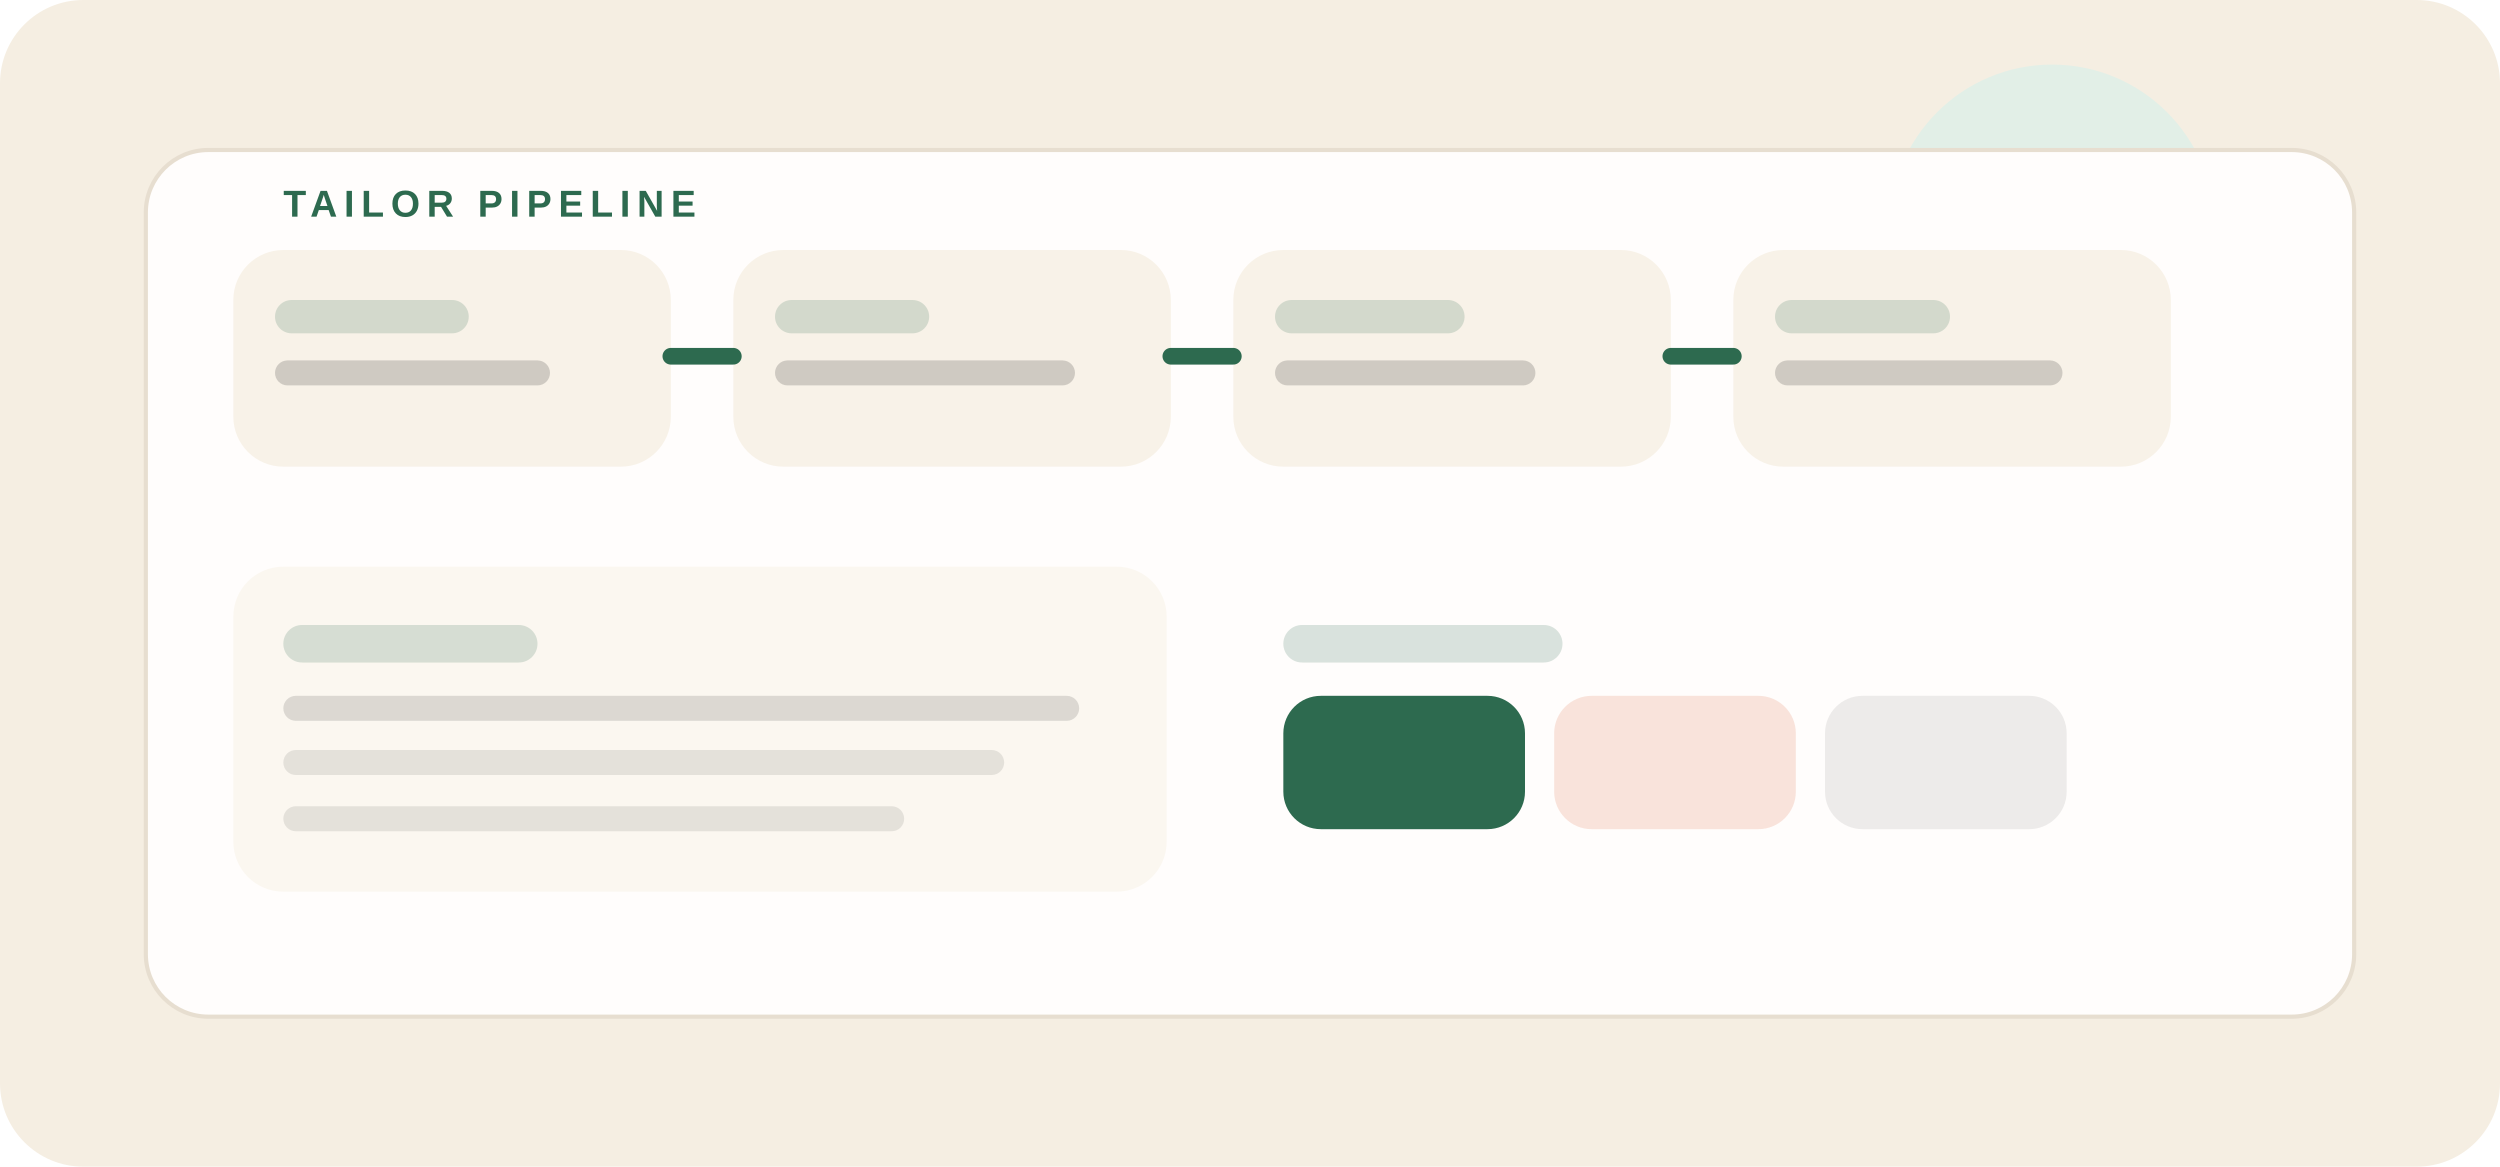
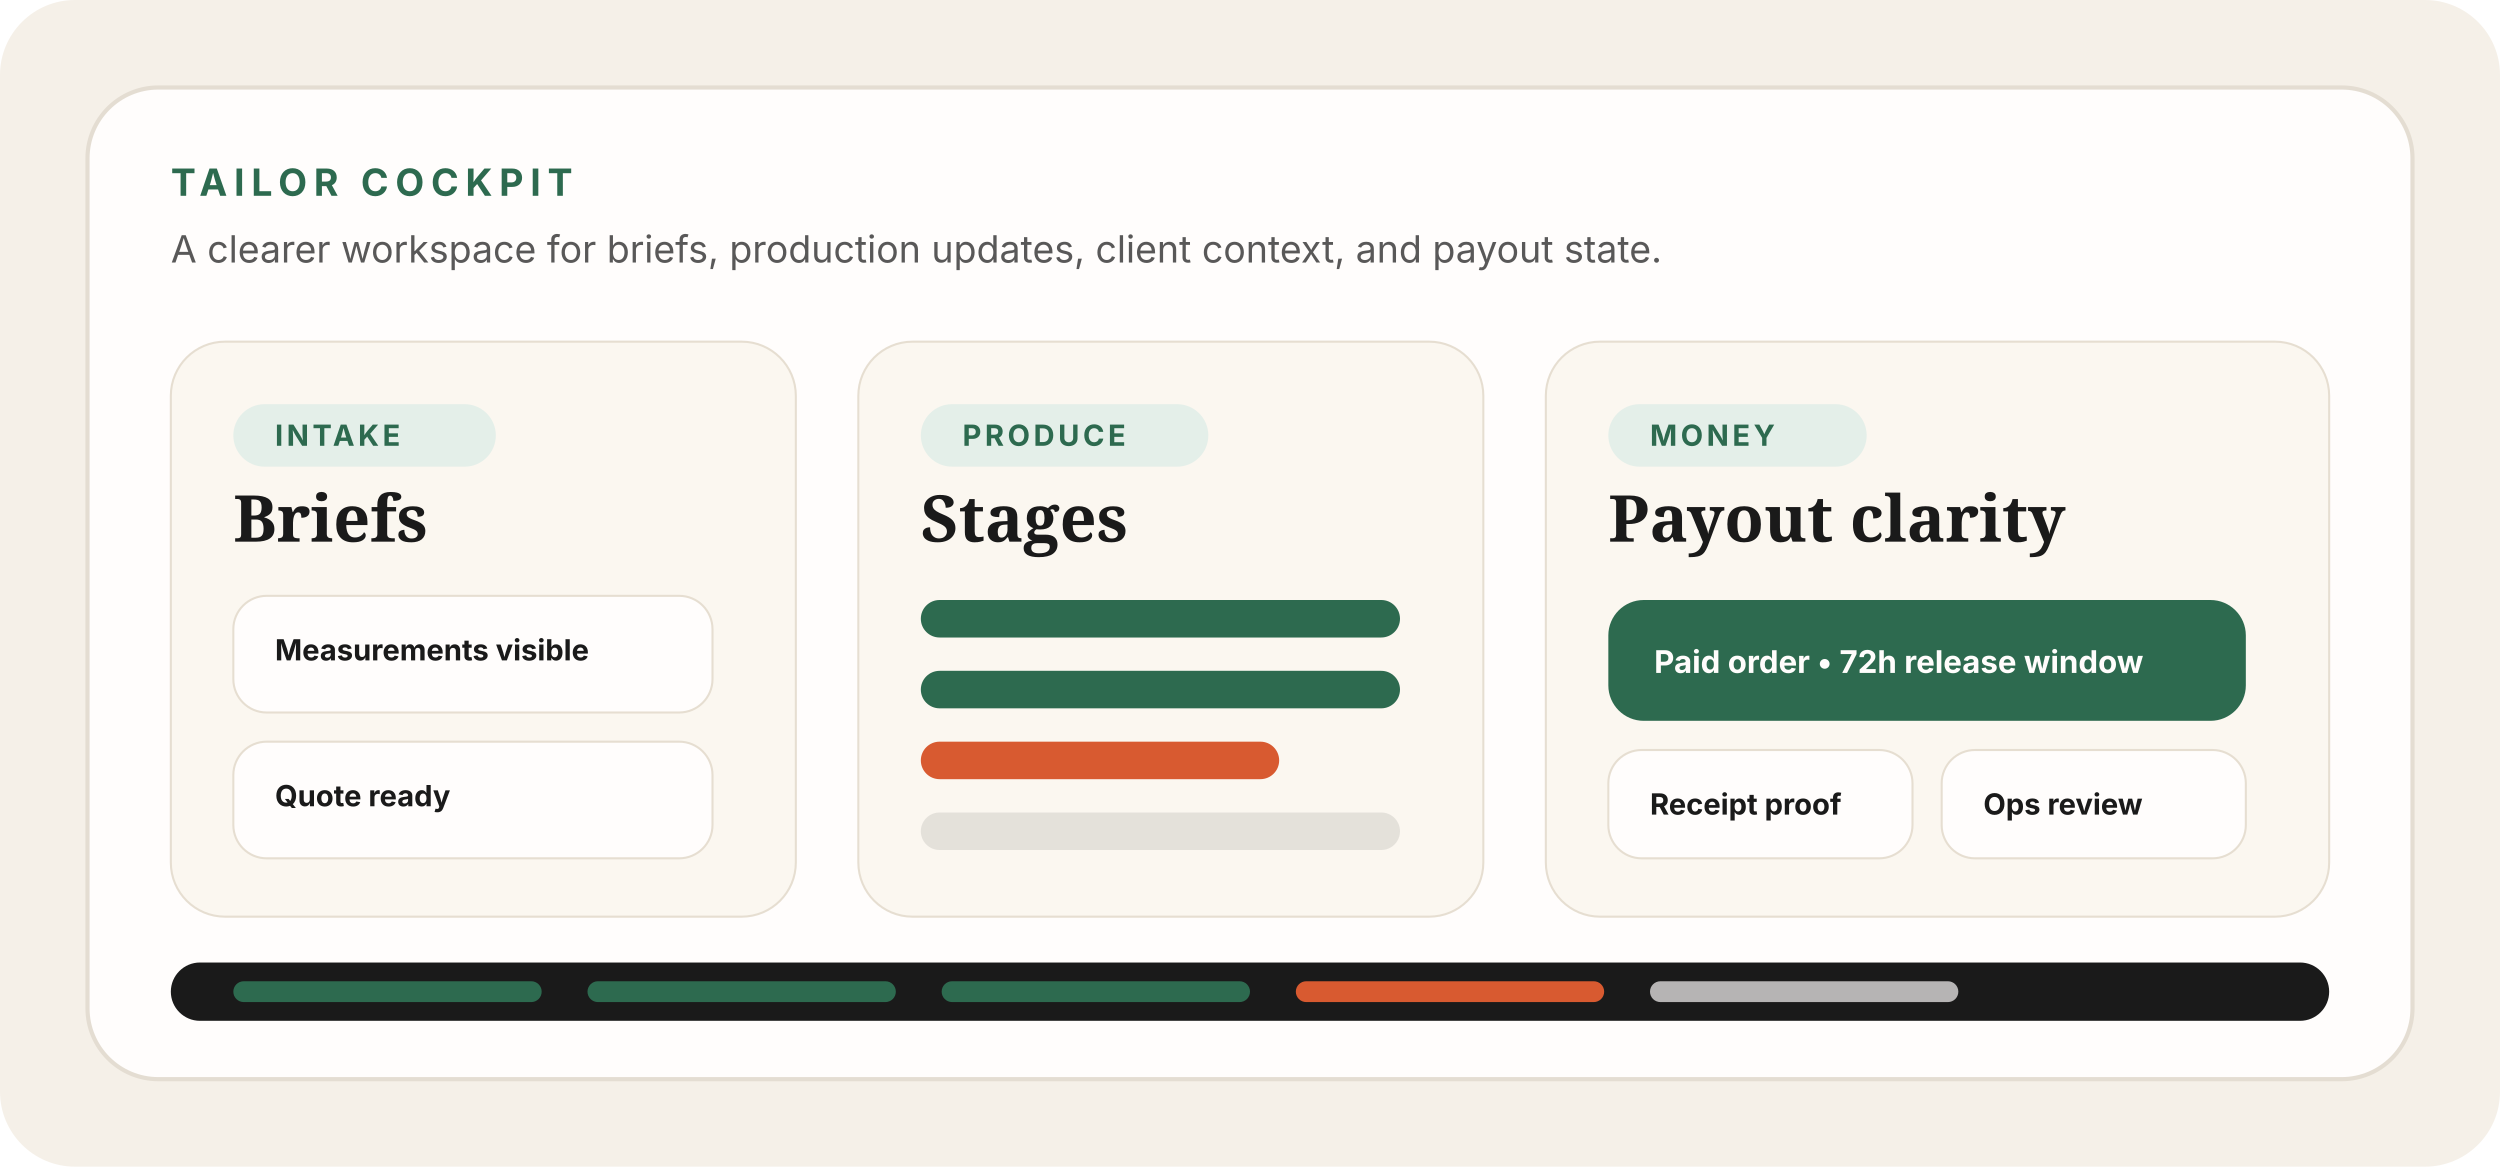
<svg xmlns="http://www.w3.org/2000/svg" width="1200" height="560" viewBox="0 0 1200 560" fill="none">
-   <rect width="1200" height="560" rx="40" fill="#F5EEE2" />
-   <circle cx="985" cy="109" r="78" fill="#E2EFE7" />
-   <circle cx="1047" cy="168" r="46" fill="#D7E6DA" />
-   <rect x="70" y="72" width="1060" height="416" rx="30" fill="#FFFDFC" stroke="#E7DED0" stroke-width="2" />
-   <rect x="112" y="120" width="210" height="104" rx="24" fill="#F8F2E8" />
-   <rect x="352" y="120" width="210" height="104" rx="24" fill="#F8F2E8" />
-   <rect x="592" y="120" width="210" height="104" rx="24" fill="#F8F2E8" />
-   <rect x="832" y="120" width="210" height="104" rx="24" fill="#F8F2E8" />
-   <rect x="132" y="144" width="93" height="16" rx="8" fill="#2D6A4F" fill-opacity="0.18" />
-   <rect x="132" y="173" width="132" height="12" rx="6" fill="#1A1A1A" fill-opacity="0.18" />
-   <rect x="372" y="144" width="74" height="16" rx="8" fill="#2D6A4F" fill-opacity="0.18" />
-   <rect x="372" y="173" width="144" height="12" rx="6" fill="#1A1A1A" fill-opacity="0.18" />
-   <rect x="612" y="144" width="91" height="16" rx="8" fill="#2D6A4F" fill-opacity="0.18" />
-   <rect x="612" y="173" width="125" height="12" rx="6" fill="#1A1A1A" fill-opacity="0.18" />
-   <rect x="852" y="144" width="84" height="16" rx="8" fill="#2D6A4F" fill-opacity="0.18" />
-   <rect x="852" y="173" width="138" height="12" rx="6" fill="#1A1A1A" fill-opacity="0.18" />
-   <path d="M322 171H352" stroke="#2D6A4F" stroke-width="8" stroke-linecap="round" />
-   <path d="M562 171H592" stroke="#2D6A4F" stroke-width="8" stroke-linecap="round" />
-   <path d="M802 171H832" stroke="#2D6A4F" stroke-width="8" stroke-linecap="round" />
-   <rect x="112" y="272" width="448" height="156" rx="24" fill="#FBF7F0" />
-   <rect x="592" y="272" width="450" height="156" rx="24" fill="#FFFDFC" />
-   <rect x="136" y="300" width="122" height="18" rx="9" fill="#2D6A4F" fill-opacity="0.18" />
-   <rect x="136" y="334" width="382" height="12" rx="6" fill="#1A1A1A" fill-opacity="0.14" />
-   <rect x="136" y="360" width="346" height="12" rx="6" fill="#1A1A1A" fill-opacity="0.10" />
-   <rect x="136" y="387" width="298" height="12" rx="6" fill="#1A1A1A" fill-opacity="0.10" />
-   <rect x="616" y="300" width="134" height="18" rx="9" fill="#2D6A4F" fill-opacity="0.18" />
-   <rect x="616" y="334" width="116" height="64" rx="18" fill="#2D6A4F" />
-   <rect x="746" y="334" width="116" height="64" rx="18" fill="#D85A30" fill-opacity="0.16" />
-   <rect x="876" y="334" width="116" height="64" rx="18" fill="#1A1A1A" fill-opacity="0.08" />
-   <text x="136" y="104" fill="#2D6A4F" font-family="Arial, sans-serif" font-size="18" font-weight="700" letter-spacing="0.18em">TAILOR PIPELINE</text>
+   <rect width="1200" height="560" rx="36" fill="#F5F0E8" />
+   <rect x="42" y="42" width="1116" height="476" rx="34" fill="#FFFDFC" stroke="#E4DDD2" stroke-width="2" />
+   <text x="82" y="94" fill="#2D6A4F" font-family="Inter, Arial, sans-serif" font-size="18" font-weight="700" letter-spacing="0.18em">TAILOR COCKPIT</text>
+   <text x="82" y="126" fill="#1A1A1A" fill-opacity="0.72" font-family="Inter, Arial, sans-serif" font-size="18">A clearer workspace for briefs, production updates, client context, and payout state.</text>
+   <rect x="82" y="164" width="300" height="276" rx="26" fill="#FBF7F0" stroke="#E6DED1" />
+   <rect x="412" y="164" width="300" height="276" rx="26" fill="#FBF7F0" stroke="#E6DED1" />
+   <rect x="742" y="164" width="376" height="276" rx="26" fill="#FBF7F0" stroke="#E6DED1" />
+   <rect x="112" y="194" width="126" height="30" rx="15" fill="#E4EFE9" />
+   <text x="132" y="214" fill="#2D6A4F" font-family="Inter, Arial, sans-serif" font-size="14" font-weight="700" letter-spacing="0.12em">INTAKE</text>
+   <text x="112" y="260" fill="#1A1A1A" font-family="Fraunces, Georgia, serif" font-size="31" font-weight="700">Briefs</text>
+   <rect x="112" y="286" width="230" height="56" rx="16" fill="#FFFDFC" stroke="#E6DED1" />
+   <text x="132" y="317" fill="#1A1A1A" font-family="Inter, Arial, sans-serif" font-size="14" font-weight="700">Measurements visible</text>
+   <rect x="112" y="356" width="230" height="56" rx="16" fill="#FFFDFC" stroke="#E6DED1" />
+   <text x="132" y="387" fill="#1A1A1A" font-family="Inter, Arial, sans-serif" font-size="14" font-weight="700">Quote ready</text>
+   <rect x="442" y="194" width="138" height="30" rx="15" fill="#E4EFE9" />
+   <text x="462" y="214" fill="#2D6A4F" font-family="Inter, Arial, sans-serif" font-size="14" font-weight="700" letter-spacing="0.12em">PRODUCE</text>
+   <text x="442" y="260" fill="#1A1A1A" font-family="Fraunces, Georgia, serif" font-size="31" font-weight="700">Stages</text>
+   <rect x="442" y="288" width="230" height="18" rx="9" fill="#2D6A4F" />
+   <rect x="442" y="322" width="230" height="18" rx="9" fill="#2D6A4F" />
+   <rect x="442" y="356" width="172" height="18" rx="9" fill="#D85A30" />
+   <rect x="442" y="390" width="230" height="18" rx="9" fill="#1A1A1A" fill-opacity="0.10" />
+   <rect x="772" y="194" width="124" height="30" rx="15" fill="#E4EFE9" />
+   <text x="792" y="214" fill="#2D6A4F" font-family="Inter, Arial, sans-serif" font-size="14" font-weight="700" letter-spacing="0.12em">MONEY</text>
+   <text x="772" y="260" fill="#1A1A1A" font-family="Fraunces, Georgia, serif" font-size="31" font-weight="700">Payout clarity</text>
+   <rect x="772" y="288" width="306" height="58" rx="17" fill="#2D6A4F" />
+   <text x="794" y="323" fill="#FFFDFC" font-family="Inter, Arial, sans-serif" font-size="15" font-weight="700">Paid order • 72h release window</text>
+   <rect x="772" y="360" width="146" height="52" rx="16" fill="#FFFDFC" stroke="#E6DED1" />
+   <text x="792" y="391" fill="#1A1A1A" font-family="Inter, Arial, sans-serif" font-size="14" font-weight="700">Receipt proof</text>
+   <rect x="932" y="360" width="146" height="52" rx="16" fill="#FFFDFC" stroke="#E6DED1" />
+   <text x="952" y="391" fill="#1A1A1A" font-family="Inter, Arial, sans-serif" font-size="14" font-weight="700">Ops review</text>
+   <rect x="82" y="462" width="1036" height="28" rx="14" fill="#1A1A1A" />
+   <rect x="112" y="471" width="148" height="10" rx="5" fill="#2D6A4F" />
+   <rect x="282" y="471" width="148" height="10" rx="5" fill="#2D6A4F" />
+   <rect x="452" y="471" width="148" height="10" rx="5" fill="#2D6A4F" />
+   <rect x="622" y="471" width="148" height="10" rx="5" fill="#D85A30" />
+   <rect x="792" y="471" width="148" height="10" rx="5" fill="#FFFDFC" fill-opacity="0.68" />
</svg>
